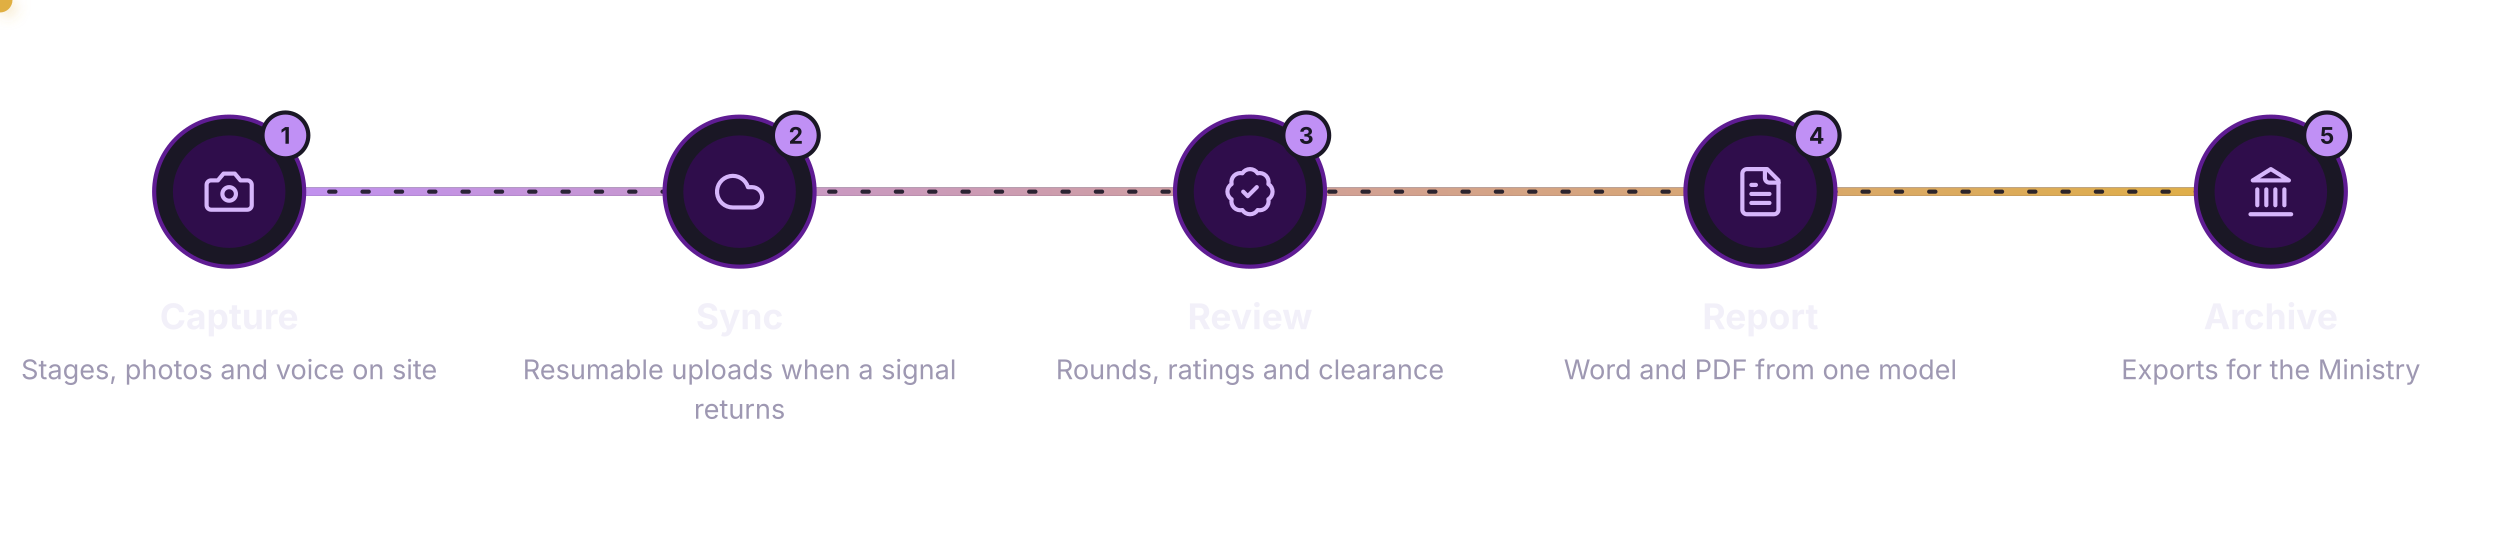
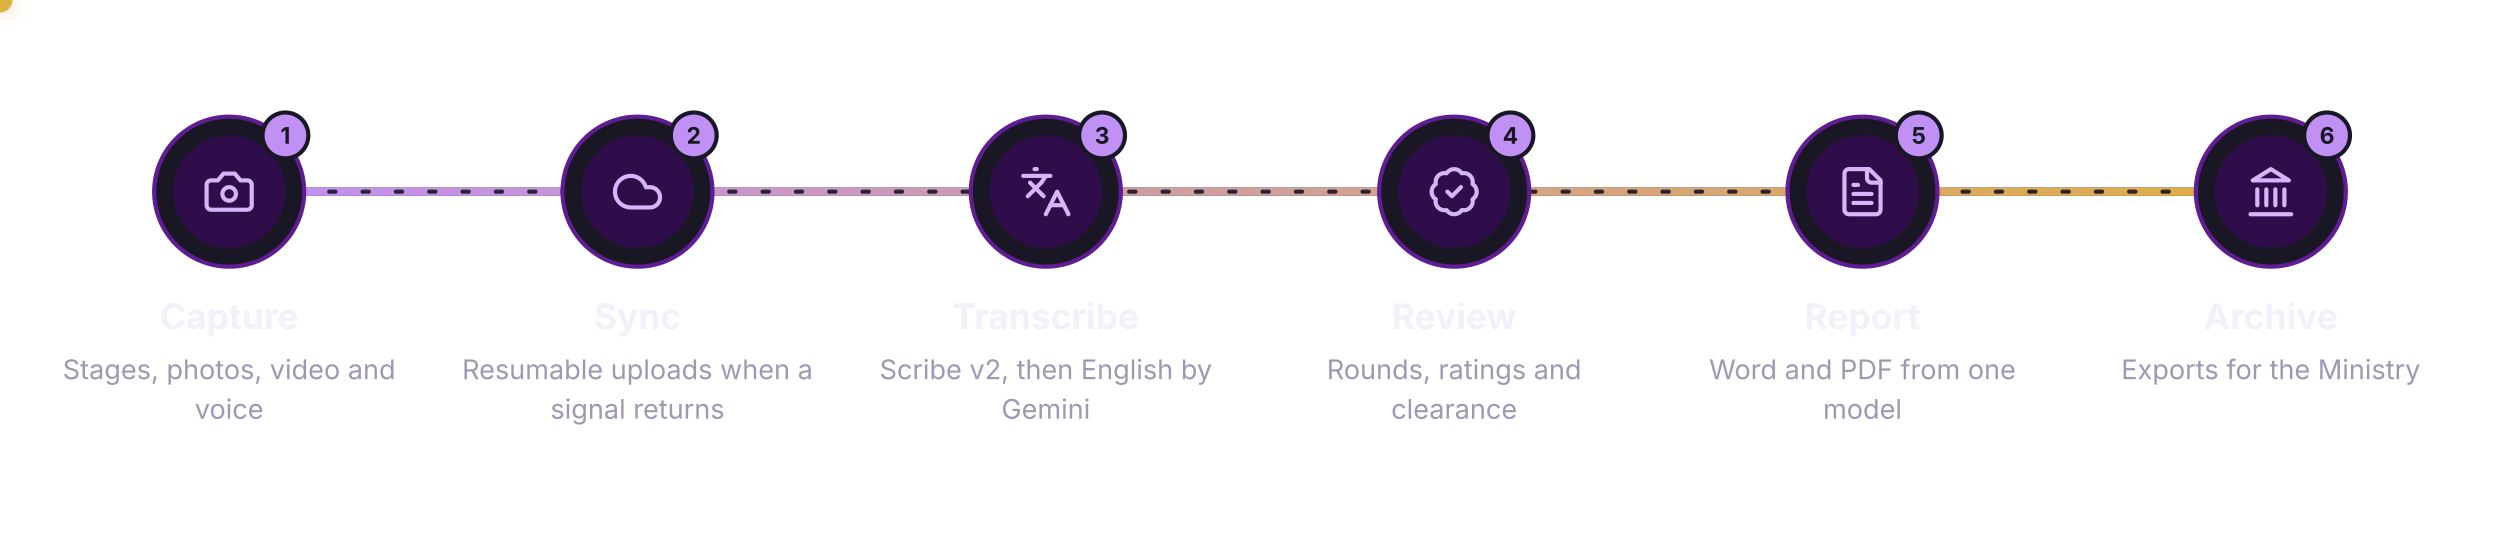
- <svg xmlns="http://www.w3.org/2000/svg" width="1200" height="262" viewBox="0 0 1200 262" role="img" aria-label="How a workshop flows: capture, sync, review, report, archive">
+ <svg xmlns="http://www.w3.org/2000/svg" width="1200" height="262" viewBox="0 0 1200 262" role="img" aria-label="How a workshop flows: capture, sync, transcribe, review, report, archive">
  <defs>
-     <style>.d{font-family:'Plus Jakarta Sans','Inter',ui-sans-serif,system-ui,-apple-system,'Segoe UI',Roboto,Helvetica,Arial,sans-serif}.s{font-family:'Inter',ui-sans-serif,system-ui,-apple-system,'Segoe UI',Roboto,Helvetica,Arial,sans-serif}.m{font-family:'JetBrains Mono',ui-monospace,'SFMono-Regular',Menlo,Consolas,'Liberation Mono',monospace}.rise{animation:rise .9s cubic-bezier(.2,.7,.2,1) both}@keyframes rise{from{opacity:0;transform:translateY(12px)}to{opacity:1;transform:translateY(0)}}.flow{stroke-dasharray:3 13;animation:flow 1.6s linear infinite}@keyframes flow{to{stroke-dashoffset:-32}}.prog{stroke-dasharray:980;stroke-dashoffset:0;animation:prog 8s linear infinite}@keyframes prog{0%{stroke-dashoffset:980}70%{stroke-dashoffset:0}95%{stroke-dashoffset:0;opacity:1}100%{stroke-dashoffset:0;opacity:0}}.ring{opacity:0;animation:ring 8s ease-out infinite;transform-box:fill-box;transform-origin:center}@keyframes ring{0%{opacity:.85;transform:scale(1)}15%{opacity:0;transform:scale(1.55)}100%{opacity:0}}.r0{animation-delay:0.1s}.r1{animation-delay:0.2s}.r2{animation-delay:0.3s}.r3{animation-delay:0.5s}.r4{animation-delay:0.6s}@media (prefers-reduced-motion:reduce){*{animation:none!important}.smil{display:none}.sweep{fill:url(#still)}}</style>
+     <style>.d{font-family:'Plus Jakarta Sans','Inter',ui-sans-serif,system-ui,-apple-system,'Segoe UI',Roboto,Helvetica,Arial,sans-serif}.s{font-family:'Inter',ui-sans-serif,system-ui,-apple-system,'Segoe UI',Roboto,Helvetica,Arial,sans-serif}.m{font-family:'JetBrains Mono',ui-monospace,'SFMono-Regular',Menlo,Consolas,'Liberation Mono',monospace}.rise{animation:rise .9s cubic-bezier(.2,.7,.2,1) both}@keyframes rise{from{opacity:0;transform:translateY(12px)}to{opacity:1;transform:translateY(0)}}.flow{stroke-dasharray:3 13;animation:flow 1.6s linear infinite}@keyframes flow{to{stroke-dashoffset:-32}}.prog{stroke-dasharray:980;stroke-dashoffset:0;animation:prog 8.4s linear infinite}@keyframes prog{0%{stroke-dashoffset:980}71.43%{stroke-dashoffset:0}95.24%{stroke-dashoffset:0;opacity:1}100%{stroke-dashoffset:0;opacity:0}}.ring{opacity:0;animation:ring 8.4s ease-out infinite;transform-box:fill-box;transform-origin:center}@keyframes ring{0%{opacity:.85;transform:scale(1)}14.29%{opacity:0;transform:scale(1.55)}100%{opacity:0}}.r0{animation-delay:0.1s}.r1{animation-delay:0.2s}.r2{animation-delay:0.3s}.r3{animation-delay:0.5s}.r4{animation-delay:0.6s}.r5{animation-delay:0.7s}@media (prefers-reduced-motion:reduce){*{animation:none!important}.smil{display:none}.sweep{fill:url(#still)}}</style>
    <linearGradient id="pg" gradientUnits="userSpaceOnUse" x1="110" y1="0" x2="1090" y2="0">
      <stop offset="0" stop-color="#C090F5" />
      <stop offset="1" stop-color="#E0AF43" />
    </linearGradient>
    <filter id="glow" x="-200%" y="-200%" width="500%" height="500%">
      <feGaussianBlur stdDeviation="4" result="b" />
      <feMerge>
        <feMergeNode in="b" />
        <feMergeNode in="SourceGraphic" />
      </feMerge>
    </filter>
  </defs>
  <path d="M110 92 H1090" stroke="#3A3350" stroke-width="4" stroke-linecap="round" fill="none" />
  <path class="prog" d="M110 92 H1090" stroke="url(#pg)" stroke-width="4" stroke-linecap="round" fill="none" />
  <path class="flow" d="M110 92 H1090" stroke="#1A1725" stroke-opacity=".9" stroke-width="2" stroke-linecap="round" fill="none" />
  <g class="smil">
    <circle r="6" fill="#E0AF43" filter="url(#glow)">
-       <animateMotion dur="8s" repeatCount="indefinite" keyPoints="0;1;1" keyTimes="0;0.7;1" calcMode="linear" path="M110 92 H1090" />
+       <animateMotion dur="8.4s" repeatCount="indefinite" keyPoints="0;1;1" keyTimes="0;0.714;1" calcMode="linear" path="M110 92 H1090" />
    </circle>
  </g>
  <g class="rise r0">
    <circle class="ring" style="animation-delay:0s" cx="110" cy="92" r="36" fill="none" stroke="#C090F5" stroke-width="2" />
    <circle cx="110" cy="92" r="36" fill="#1A1725" stroke="#5F1C93" stroke-width="2" />
    <circle cx="110" cy="92" r="27" fill="#2F0D4B" />
    <g transform="translate(97 79) scale(1.0833)" fill="none" stroke="#D6B6FB" stroke-width="1.846" stroke-linecap="round" stroke-linejoin="round">
      <path d="M14.5 4h-5L7 7H4a2 2 0 0 0-2 2v9a2 2 0 0 0 2 2h16a2 2 0 0 0 2-2V9a2 2 0 0 0-2-2h-3l-2.5-3z" />
      <circle cx="12" cy="13" r="3" />
    </g>
    <circle cx="137" cy="65" r="11" fill="#C090F5" stroke="#1A1725" stroke-width="2" />
    <text x="137" y="69" class="s" fill="#1A1725" font-size="11" font-weight="700" text-anchor="middle">1</text>
    <text x="110" y="158" class="d" fill="#F2F0F9" font-size="17" font-weight="700" text-anchor="middle">Capture</text>
-     <text x="110" y="182" class="s" fill="#9E98B2" font-size="13" text-anchor="middle">Stages, photos and voice on site</text>
+     <text x="110" y="182" class="s" fill="#9E98B2" font-size="13" text-anchor="middle">Stages, photos, video and</text>
+     <text x="110" y="201" class="s" fill="#9E98B2" font-size="13" text-anchor="middle">voice</text>
  </g>
  <g class="rise r1">
-     <circle class="ring" style="animation-delay:1.4s" cx="355" cy="92" r="36" fill="none" stroke="#C090F5" stroke-width="2" />
-     <circle cx="355" cy="92" r="36" fill="#1A1725" stroke="#5F1C93" stroke-width="2" />
-     <circle cx="355" cy="92" r="27" fill="#2F0D4B" />
-     <g transform="translate(342 79) scale(1.0833)" fill="none" stroke="#D6B6FB" stroke-width="1.846" stroke-linecap="round" stroke-linejoin="round">
+     <circle class="ring" style="animation-delay:1.2s" cx="306" cy="92" r="36" fill="none" stroke="#C090F5" stroke-width="2" />
+     <circle cx="306" cy="92" r="36" fill="#1A1725" stroke="#5F1C93" stroke-width="2" />
+     <circle cx="306" cy="92" r="27" fill="#2F0D4B" />
+     <g transform="translate(293 79) scale(1.0833)" fill="none" stroke="#D6B6FB" stroke-width="1.846" stroke-linecap="round" stroke-linejoin="round">
      <path d="M17.5 19H9a7 7 0 1 1 6.71-9h1.79a4.5 4.5 0 1 1 0 9Z" />
    </g>
-     <circle cx="382" cy="65" r="11" fill="#C090F5" stroke="#1A1725" stroke-width="2" />
-     <text x="382" y="69" class="s" fill="#1A1725" font-size="11" font-weight="700" text-anchor="middle">2</text>
-     <text x="355" y="158" class="d" fill="#F2F0F9" font-size="17" font-weight="700" text-anchor="middle">Sync</text>
-     <text x="355" y="182" class="s" fill="#9E98B2" font-size="13" text-anchor="middle">Resumable uploads when a signal</text>
-     <text x="355" y="201" class="s" fill="#9E98B2" font-size="13" text-anchor="middle">returns</text>
+     <circle cx="333" cy="65" r="11" fill="#C090F5" stroke="#1A1725" stroke-width="2" />
+     <text x="333" y="69" class="s" fill="#1A1725" font-size="11" font-weight="700" text-anchor="middle">2</text>
+     <text x="306" y="158" class="d" fill="#F2F0F9" font-size="17" font-weight="700" text-anchor="middle">Sync</text>
+     <text x="306" y="182" class="s" fill="#9E98B2" font-size="13" text-anchor="middle">Resumable uploads when a</text>
+     <text x="306" y="201" class="s" fill="#9E98B2" font-size="13" text-anchor="middle">signal returns</text>
  </g>
  <g class="rise r2">
-     <circle class="ring" style="animation-delay:2.8s" cx="600" cy="92" r="36" fill="none" stroke="#C090F5" stroke-width="2" />
-     <circle cx="600" cy="92" r="36" fill="#1A1725" stroke="#5F1C93" stroke-width="2" />
-     <circle cx="600" cy="92" r="27" fill="#2F0D4B" />
-     <g transform="translate(587 79) scale(1.0833)" fill="none" stroke="#D6B6FB" stroke-width="1.846" stroke-linecap="round" stroke-linejoin="round">
+     <circle class="ring" style="animation-delay:2.4s" cx="502" cy="92" r="36" fill="none" stroke="#C090F5" stroke-width="2" />
+     <circle cx="502" cy="92" r="36" fill="#1A1725" stroke="#5F1C93" stroke-width="2" />
+     <circle cx="502" cy="92" r="27" fill="#2F0D4B" />
+     <g transform="translate(489 79) scale(1.0833)" fill="none" stroke="#D6B6FB" stroke-width="1.846" stroke-linecap="round" stroke-linejoin="round">
+       <path d="m5 8 6 6" />
+       <path d="m4 14 6-6 2-3" />
+       <path d="M2 5h12" />
+       <path d="M7 2h1" />
+       <path d="m22 22-5-10-5 10" />
+       <path d="M14 18h6" />
+     </g>
+     <circle cx="529" cy="65" r="11" fill="#C090F5" stroke="#1A1725" stroke-width="2" />
+     <text x="529" y="69" class="s" fill="#1A1725" font-size="11" font-weight="700" text-anchor="middle">3</text>
+     <text x="502" y="158" class="d" fill="#F2F0F9" font-size="17" font-weight="700" text-anchor="middle">Transcribe</text>
+     <text x="502" y="182" class="s" fill="#9E98B2" font-size="13" text-anchor="middle">Scribe v2, then English by</text>
+     <text x="502" y="201" class="s" fill="#9E98B2" font-size="13" text-anchor="middle">Gemini</text>
+   </g>
+   <g class="rise r3">
+     <circle class="ring" style="animation-delay:3.6s" cx="698" cy="92" r="36" fill="none" stroke="#C090F5" stroke-width="2" />
+     <circle cx="698" cy="92" r="36" fill="#1A1725" stroke="#5F1C93" stroke-width="2" />
+     <circle cx="698" cy="92" r="27" fill="#2F0D4B" />
+     <g transform="translate(685 79) scale(1.0833)" fill="none" stroke="#D6B6FB" stroke-width="1.846" stroke-linecap="round" stroke-linejoin="round">
      <path d="M3.85 8.62a4 4 0 0 1 4.78-4.77 4 4 0 0 1 6.74 0 4 4 0 0 1 4.78 4.78 4 4 0 0 1 0 6.74 4 4 0 0 1-4.77 4.78 4 4 0 0 1-6.75 0 4 4 0 0 1-4.78-4.77 4 4 0 0 1 0-6.76Z" />
      <path d="m9 12 2 2 4-4" />
    </g>
-     <circle cx="627" cy="65" r="11" fill="#C090F5" stroke="#1A1725" stroke-width="2" />
-     <text x="627" y="69" class="s" fill="#1A1725" font-size="11" font-weight="700" text-anchor="middle">3</text>
-     <text x="600" y="158" class="d" fill="#F2F0F9" font-size="17" font-weight="700" text-anchor="middle">Review</text>
-     <text x="600" y="182" class="s" fill="#9E98B2" font-size="13" text-anchor="middle">Rounds, ratings and clearance</text>
+     <circle cx="725" cy="65" r="11" fill="#C090F5" stroke="#1A1725" stroke-width="2" />
+     <text x="725" y="69" class="s" fill="#1A1725" font-size="11" font-weight="700" text-anchor="middle">4</text>
+     <text x="698" y="158" class="d" fill="#F2F0F9" font-size="17" font-weight="700" text-anchor="middle">Review</text>
+     <text x="698" y="182" class="s" fill="#9E98B2" font-size="13" text-anchor="middle">Rounds, ratings and</text>
+     <text x="698" y="201" class="s" fill="#9E98B2" font-size="13" text-anchor="middle">clearance</text>
  </g>
-   <g class="rise r3">
-     <circle class="ring" style="animation-delay:4.2s" cx="845" cy="92" r="36" fill="none" stroke="#C090F5" stroke-width="2" />
-     <circle cx="845" cy="92" r="36" fill="#1A1725" stroke="#5F1C93" stroke-width="2" />
-     <circle cx="845" cy="92" r="27" fill="#2F0D4B" />
-     <g transform="translate(832 79) scale(1.0833)" fill="none" stroke="#D6B6FB" stroke-width="1.846" stroke-linecap="round" stroke-linejoin="round">
+   <g class="rise r4">
+     <circle class="ring" style="animation-delay:4.8s" cx="894" cy="92" r="36" fill="none" stroke="#C090F5" stroke-width="2" />
+     <circle cx="894" cy="92" r="36" fill="#1A1725" stroke="#5F1C93" stroke-width="2" />
+     <circle cx="894" cy="92" r="27" fill="#2F0D4B" />
+     <g transform="translate(881 79) scale(1.0833)" fill="none" stroke="#D6B6FB" stroke-width="1.846" stroke-linecap="round" stroke-linejoin="round">
      <path d="M15 2H6a2 2 0 0 0-2 2v16a2 2 0 0 0 2 2h12a2 2 0 0 0 2-2V7Z" />
      <path d="M14 2v4a2 2 0 0 0 2 2h4" />
      <path d="M10 9H8" />
      <path d="M16 13H8" />
      <path d="M16 17H8" />
    </g>
-     <circle cx="872" cy="65" r="11" fill="#C090F5" stroke="#1A1725" stroke-width="2" />
-     <text x="872" y="69" class="s" fill="#1A1725" font-size="11" font-weight="700" text-anchor="middle">4</text>
-     <text x="845" y="158" class="d" fill="#F2F0F9" font-size="17" font-weight="700" text-anchor="middle">Report</text>
-     <text x="845" y="182" class="s" fill="#9E98B2" font-size="13" text-anchor="middle">Word and PDF from one model</text>
+     <circle cx="921" cy="65" r="11" fill="#C090F5" stroke="#1A1725" stroke-width="2" />
+     <text x="921" y="69" class="s" fill="#1A1725" font-size="11" font-weight="700" text-anchor="middle">5</text>
+     <text x="894" y="158" class="d" fill="#F2F0F9" font-size="17" font-weight="700" text-anchor="middle">Report</text>
+     <text x="894" y="182" class="s" fill="#9E98B2" font-size="13" text-anchor="middle">Word and PDF from one</text>
+     <text x="894" y="201" class="s" fill="#9E98B2" font-size="13" text-anchor="middle">model</text>
  </g>
-   <g class="rise r4">
-     <circle class="ring" style="animation-delay:5.6s" cx="1090" cy="92" r="36" fill="none" stroke="#C090F5" stroke-width="2" />
+   <g class="rise r5">
+     <circle class="ring" style="animation-delay:6s" cx="1090" cy="92" r="36" fill="none" stroke="#C090F5" stroke-width="2" />
    <circle cx="1090" cy="92" r="36" fill="#1A1725" stroke="#5F1C93" stroke-width="2" />
    <circle cx="1090" cy="92" r="27" fill="#2F0D4B" />
    <g transform="translate(1077 79) scale(1.0833)" fill="none" stroke="#D6B6FB" stroke-width="1.846" stroke-linecap="round" stroke-linejoin="round">
      <line x1="3" x2="21" y1="22" y2="22" />
      <line x1="6" x2="6" y1="18" y2="11" />
      <line x1="10" x2="10" y1="18" y2="11" />
      <line x1="14" x2="14" y1="18" y2="11" />
      <line x1="18" x2="18" y1="18" y2="11" />
      <polygon points="12 2 20 7 4 7" />
    </g>
    <circle cx="1117" cy="65" r="11" fill="#C090F5" stroke="#1A1725" stroke-width="2" />
-     <text x="1117" y="69" class="s" fill="#1A1725" font-size="11" font-weight="700" text-anchor="middle">5</text>
+     <text x="1117" y="69" class="s" fill="#1A1725" font-size="11" font-weight="700" text-anchor="middle">6</text>
    <text x="1090" y="158" class="d" fill="#F2F0F9" font-size="17" font-weight="700" text-anchor="middle">Archive</text>
    <text x="1090" y="182" class="s" fill="#9E98B2" font-size="13" text-anchor="middle">Exports for the Ministry</text>
  </g>
</svg>
